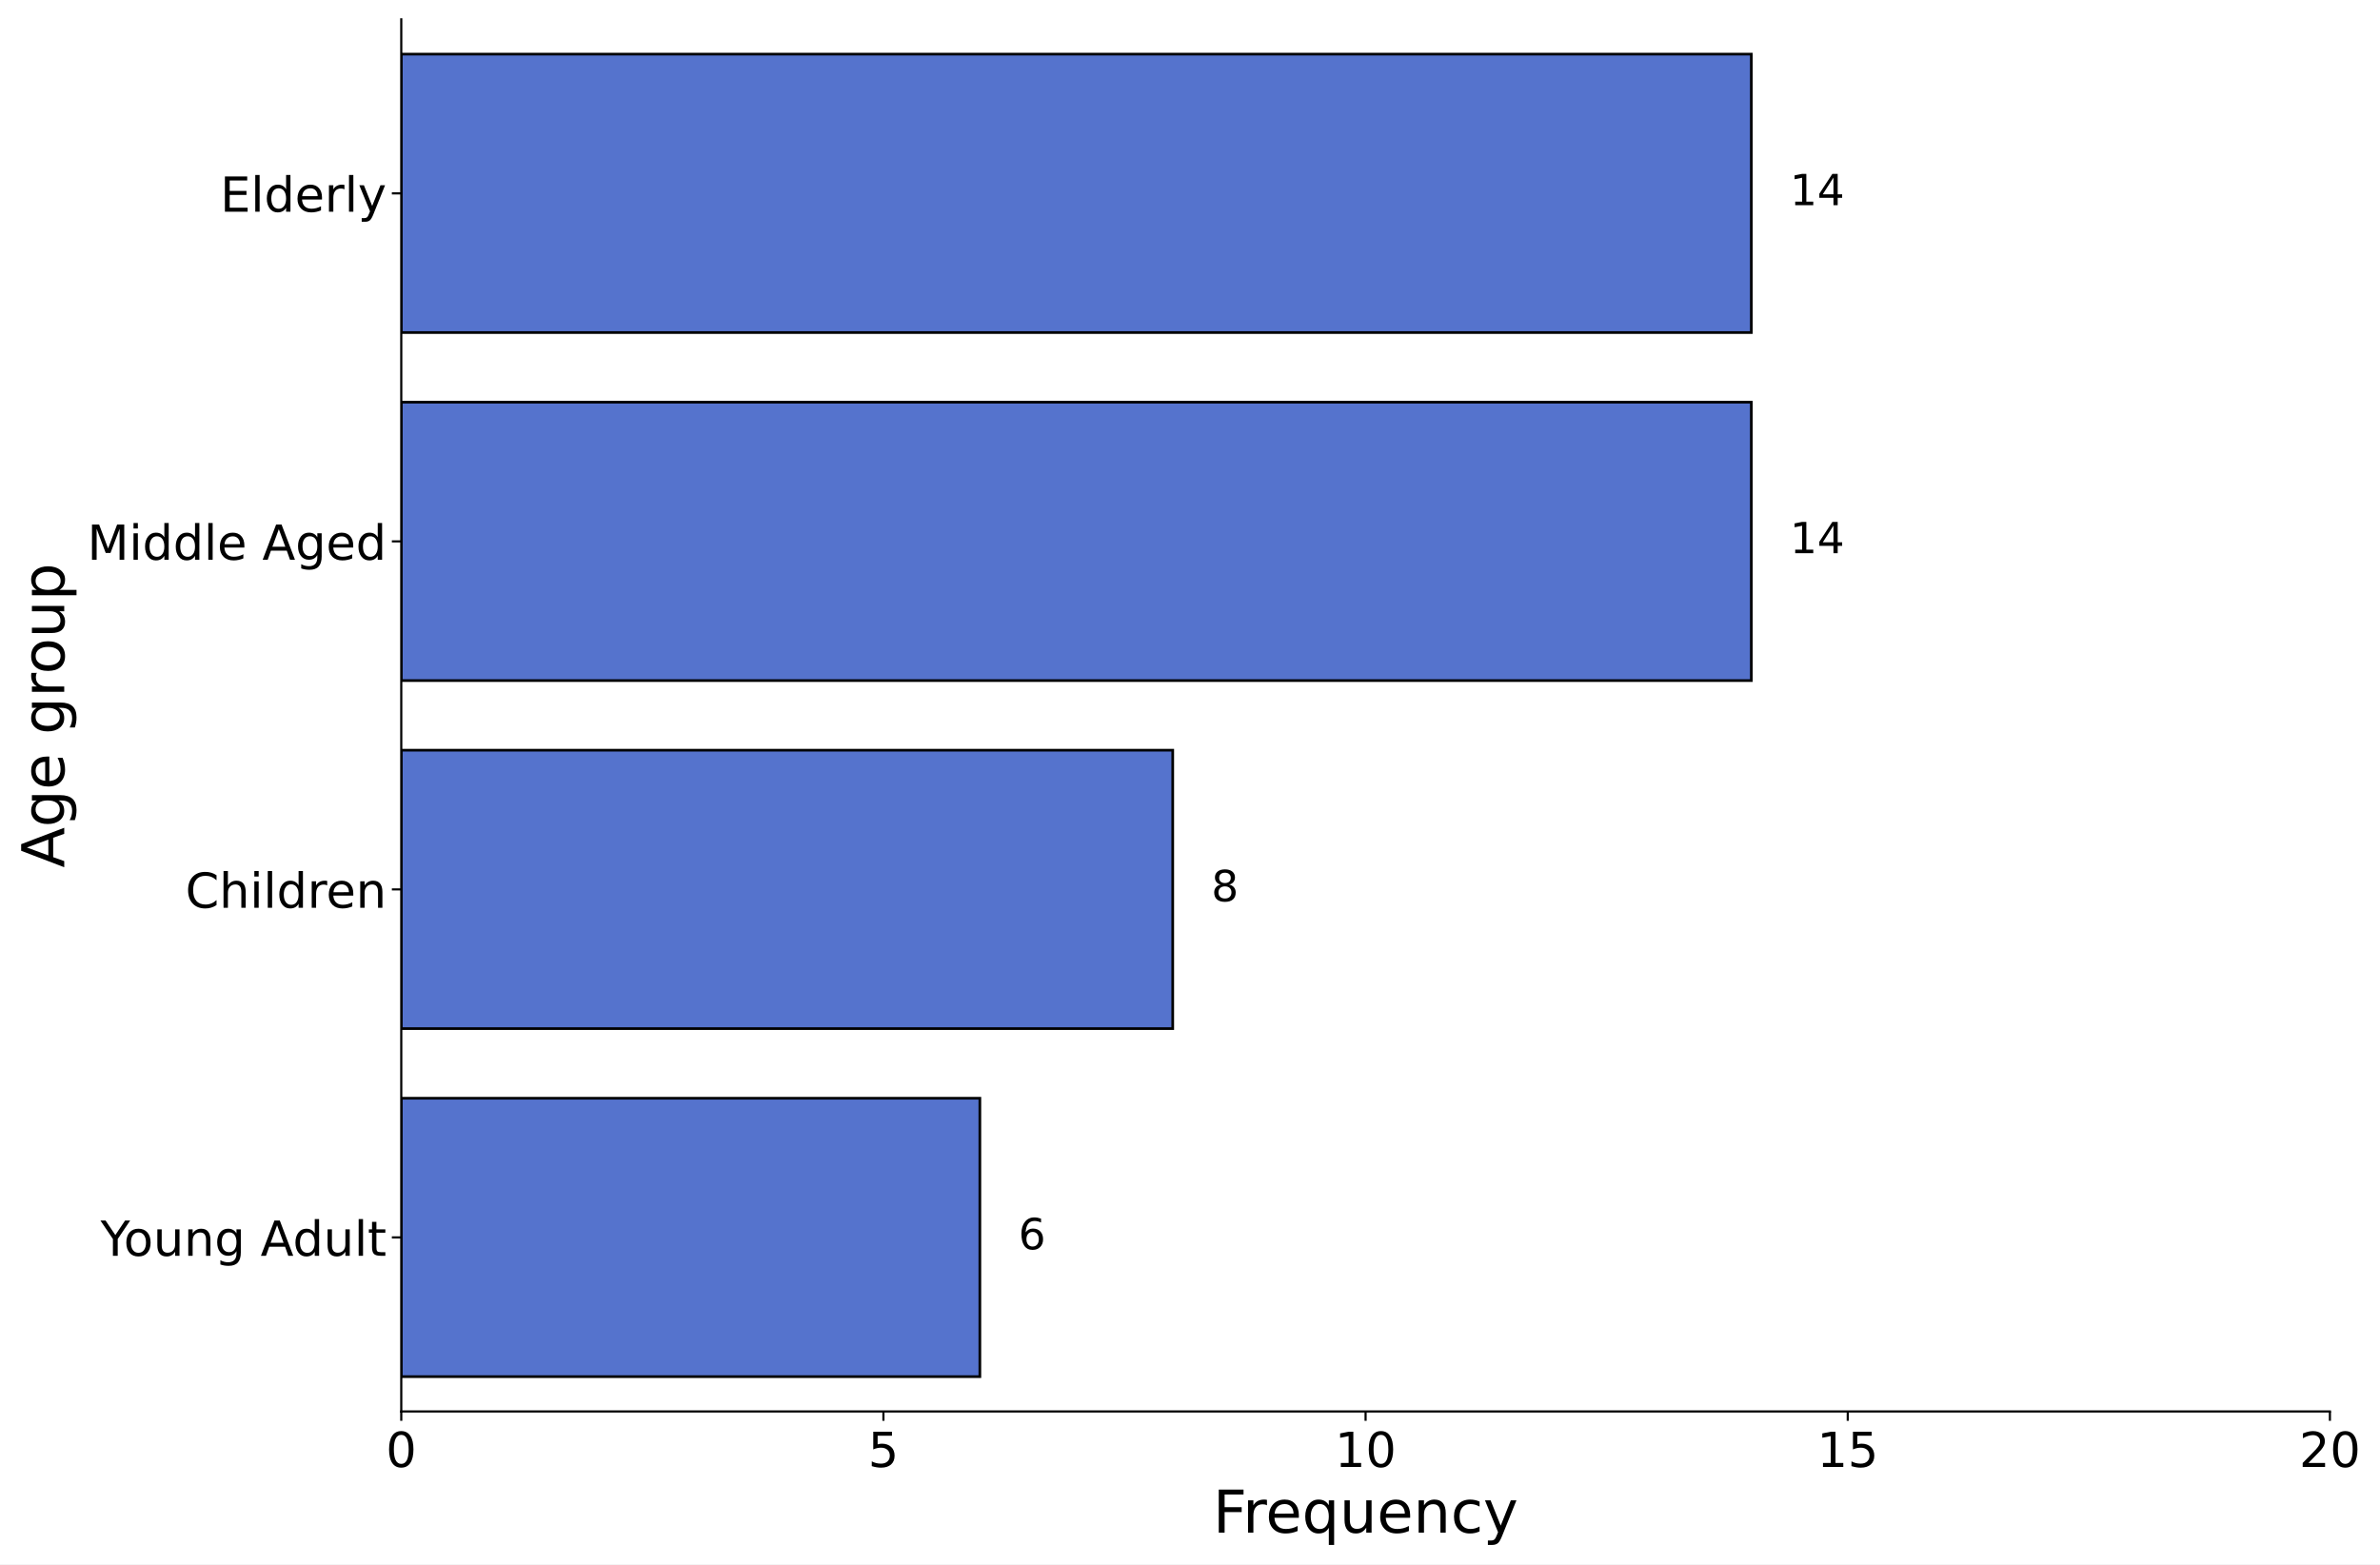
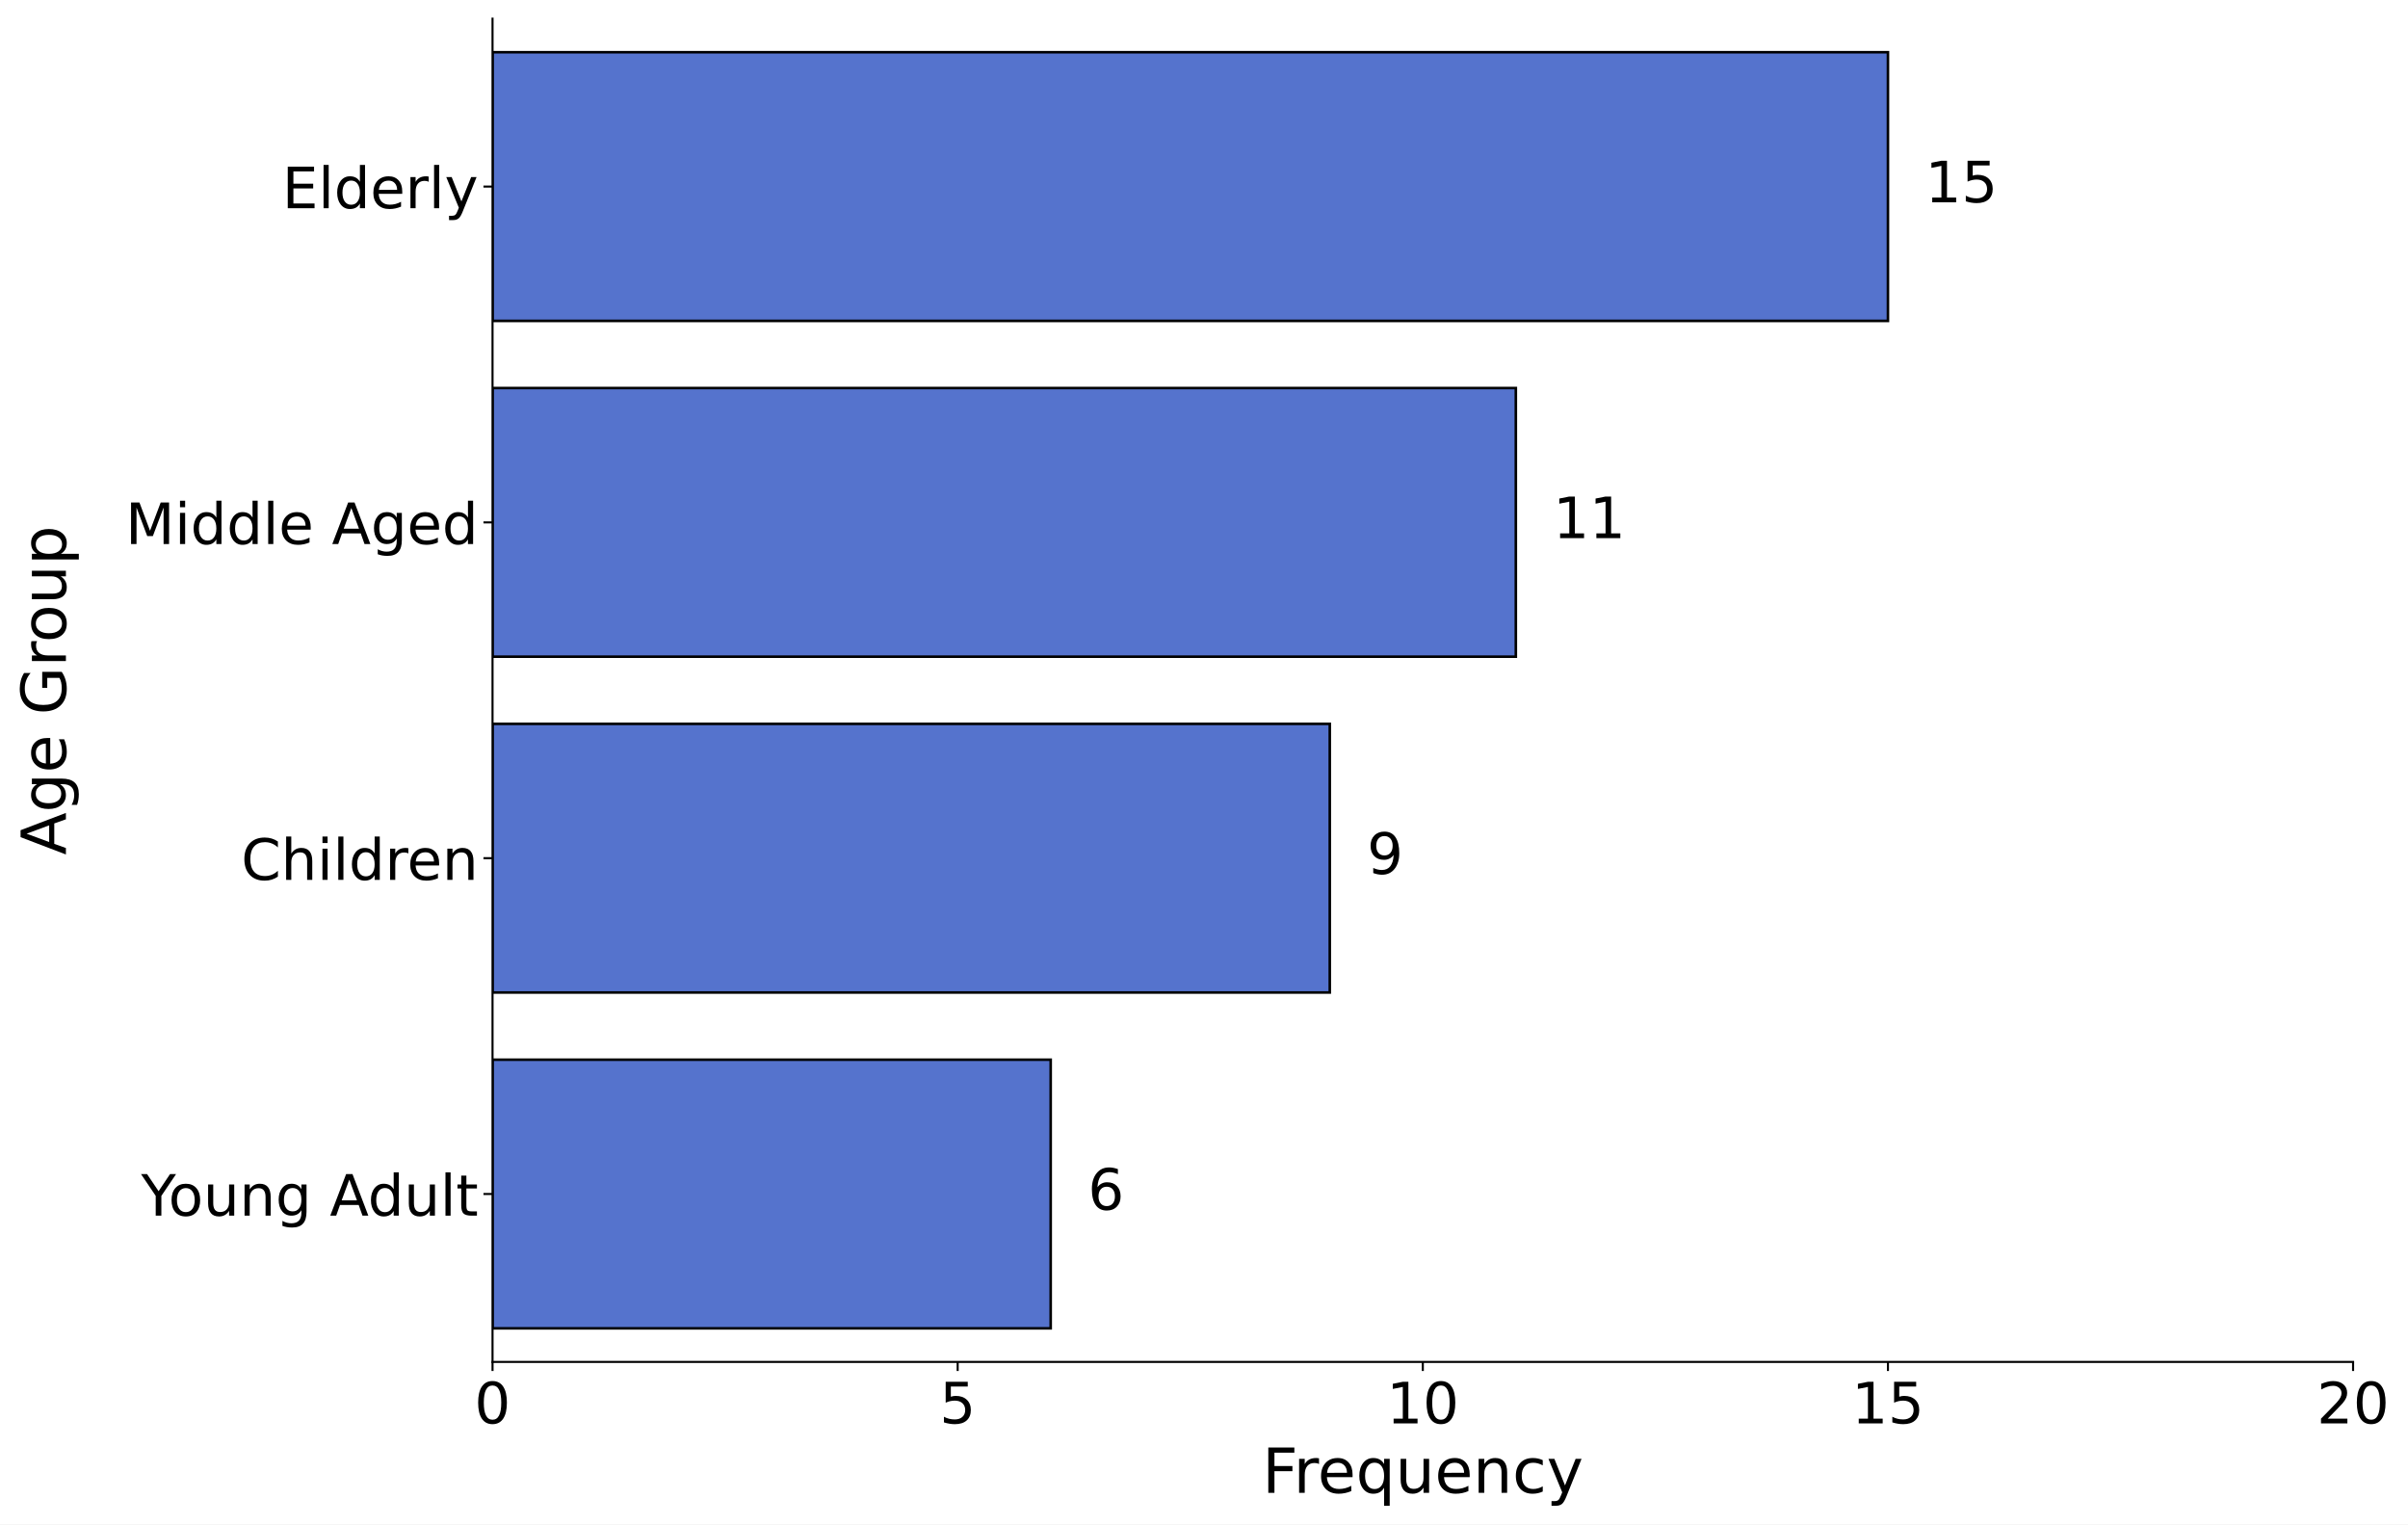
- <svg xmlns="http://www.w3.org/2000/svg" xmlns:xlink="http://www.w3.org/1999/xlink" width="886.227pt" height="582.513pt" viewBox="0 0 886.227 582.513" version="1.1">
+ <svg xmlns="http://www.w3.org/2000/svg" xmlns:xlink="http://www.w3.org/1999/xlink" width="929.469pt" height="588.319pt" viewBox="0 0 929.469 588.319" version="1.1">
  <defs>
    <style type="text/css">*{stroke-linejoin: round; stroke-linecap: butt}</style>
  </defs>
  <g id="figure_1">
    <g id="patch_1">
-       <path d="M 0 582.513  L 886.227 582.513  L 886.227 0  L 0 0  z " style="fill: #ffffff" />
+       <path d="M -0 588.319  L 929.469 588.319  L 929.469 0  L -0 0  z " style="fill: #ffffff" />
    </g>
    <g id="axes_1">
      <g id="patch_2">
-         <path d="M 149.417 525.6  L 867.574 525.6  L 867.574 7.2  L 149.417 7.2  z " style="fill: #ffffff" />
+         <path d="M 190.114 525.6  L 908.271 525.6  L 908.271 7.2  L 190.114 7.2  z " style="fill: #ffffff" />
      </g>
      <g id="patch_3">
-         <path d="M 149.417 20.16  L 652.127 20.16  L 652.127 123.84  L 149.417 123.84  z " clip-path="url(#p8d2d52e46f)" style="fill: #5573cd; stroke: #000000; stroke-linejoin: miter" />
+         <path d="M 190.114 20.16  L 728.732 20.16  L 728.732 123.84  L 190.114 123.84  z " clip-path="url(#pb6454a11aa)" style="fill: #5573cd; stroke: #000000; stroke-linejoin: miter" />
      </g>
      <g id="patch_4">
-         <path d="M 149.417 149.76  L 652.127 149.76  L 652.127 253.44  L 149.417 253.44  z " clip-path="url(#p8d2d52e46f)" style="fill: #5573cd; stroke: #000000; stroke-linejoin: miter" />
+         <path d="M 190.114 149.76  L 585.101 149.76  L 585.101 253.44  L 190.114 253.44  z " clip-path="url(#pb6454a11aa)" style="fill: #5573cd; stroke: #000000; stroke-linejoin: miter" />
      </g>
      <g id="patch_5">
-         <path d="M 149.417 279.36  L 436.68 279.36  L 436.68 383.04  L 149.417 383.04  z " clip-path="url(#p8d2d52e46f)" style="fill: #5573cd; stroke: #000000; stroke-linejoin: miter" />
+         <path d="M 190.114 279.36  L 513.285 279.36  L 513.285 383.04  L 190.114 383.04  z " clip-path="url(#pb6454a11aa)" style="fill: #5573cd; stroke: #000000; stroke-linejoin: miter" />
      </g>
      <g id="patch_6">
-         <path d="M 149.417 408.96  L 364.865 408.96  L 364.865 512.64  L 149.417 512.64  z " clip-path="url(#p8d2d52e46f)" style="fill: #5573cd; stroke: #000000; stroke-linejoin: miter" />
+         <path d="M 190.114 408.96  L 405.561 408.96  L 405.561 512.64  L 190.114 512.64  z " clip-path="url(#pb6454a11aa)" style="fill: #5573cd; stroke: #000000; stroke-linejoin: miter" />
      </g>
      <g id="matplotlib.axis_1">
        <g id="xtick_1">
          <g id="line2d_1">
            <defs>
-               <path id="m4bb1ab3bf9" d="M 0 0  L 0 3.5  " style="stroke: #000000; stroke-width: 0.8" />
+               <path id="m45027dbd28" d="M 0 0  L 0 3.5  " style="stroke: #000000; stroke-width: 0.8" />
            </defs>
            <g>
-               <use xlink:href="#m4bb1ab3bf9" x="149.417" y="525.6" style="stroke: #000000; stroke-width: 0.8" />
+               <use xlink:href="#m45027dbd28" x="190.114" y="525.6" style="stroke: #000000; stroke-width: 0.8" />
            </g>
          </g>
          <g id="text_1">
-             <g transform="translate(143.6912 546.2772) scale(0.18 -0.18)">
+             <g transform="translate(183.1156 549.3166) scale(0.22 -0.22)">
              <defs>
                <path id="DejaVuSans-30" d="M 2034 4250  Q 1547 4250 1301 3770  Q 1056 3291 1056 2328  Q 1056 1369 1301 889  Q 1547 409 2034 409  Q 2525 409 2770 889  Q 3016 1369 3016 2328  Q 3016 3291 2770 3770  Q 2525 4250 2034 4250  z M 2034 4750  Q 2819 4750 3233 4129  Q 3647 3509 3647 2328  Q 3647 1150 3233 529  Q 2819 -91 2034 -91  Q 1250 -91 836 529  Q 422 1150 422 2328  Q 422 3509 836 4129  Q 1250 4750 2034 4750  z " transform="scale(0.015625)" />
              </defs>
              <use xlink:href="#DejaVuSans-30" />
            </g>
          </g>
        </g>
        <g id="xtick_2">
          <g id="line2d_2">
            <g>
-               <use xlink:href="#m4bb1ab3bf9" x="328.957" y="525.6" style="stroke: #000000; stroke-width: 0.8" />
+               <use xlink:href="#m45027dbd28" x="369.654" y="525.6" style="stroke: #000000; stroke-width: 0.8" />
            </g>
          </g>
          <g id="text_2">
-             <g transform="translate(323.2305 546.2772) scale(0.18 -0.18)">
+             <g transform="translate(362.6548 549.3166) scale(0.22 -0.22)">
              <defs>
                <path id="DejaVuSans-35" d="M 691 4666  L 3169 4666  L 3169 4134  L 1269 4134  L 1269 2991  Q 1406 3038 1543 3061  Q 1681 3084 1819 3084  Q 2600 3084 3056 2656  Q 3513 2228 3513 1497  Q 3513 744 3044 326  Q 2575 -91 1722 -91  Q 1428 -91 1123 -41  Q 819 9 494 109  L 494 744  Q 775 591 1075 516  Q 1375 441 1709 441  Q 2250 441 2565 725  Q 2881 1009 2881 1497  Q 2881 1984 2565 2268  Q 2250 2553 1709 2553  Q 1456 2553 1204 2497  Q 953 2441 691 2322  L 691 4666  z " transform="scale(0.015625)" />
              </defs>
              <use xlink:href="#DejaVuSans-35" />
            </g>
          </g>
        </g>
        <g id="xtick_3">
          <g id="line2d_3">
            <g>
-               <use xlink:href="#m4bb1ab3bf9" x="508.496" y="525.6" style="stroke: #000000; stroke-width: 0.8" />
+               <use xlink:href="#m45027dbd28" x="549.193" y="525.6" style="stroke: #000000; stroke-width: 0.8" />
            </g>
          </g>
          <g id="text_3">
-             <g transform="translate(497.0434 546.2772) scale(0.18 -0.18)">
+             <g transform="translate(535.1953 549.3166) scale(0.22 -0.22)">
              <defs>
                <path id="DejaVuSans-31" d="M 794 531  L 1825 531  L 1825 4091  L 703 3866  L 703 4441  L 1819 4666  L 2450 4666  L 2450 531  L 3481 531  L 3481 0  L 794 0  L 794 531  z " transform="scale(0.015625)" />
              </defs>
              <use xlink:href="#DejaVuSans-31" />
              <use xlink:href="#DejaVuSans-30" transform="translate(63.62305 0)" />
            </g>
          </g>
        </g>
        <g id="xtick_4">
          <g id="line2d_4">
            <g>
-               <use xlink:href="#m4bb1ab3bf9" x="688.035" y="525.6" style="stroke: #000000; stroke-width: 0.8" />
+               <use xlink:href="#m45027dbd28" x="728.732" y="525.6" style="stroke: #000000; stroke-width: 0.8" />
            </g>
          </g>
          <g id="text_4">
-             <g transform="translate(676.5826 546.2772) scale(0.18 -0.18)">
+             <g transform="translate(714.7345 549.3166) scale(0.22 -0.22)">
              <use xlink:href="#DejaVuSans-31" />
              <use xlink:href="#DejaVuSans-35" transform="translate(63.62305 0)" />
            </g>
          </g>
        </g>
        <g id="xtick_5">
          <g id="line2d_5">
            <g>
-               <use xlink:href="#m4bb1ab3bf9" x="867.574" y="525.6" style="stroke: #000000; stroke-width: 0.8" />
+               <use xlink:href="#m45027dbd28" x="908.271" y="525.6" style="stroke: #000000; stroke-width: 0.8" />
            </g>
          </g>
          <g id="text_5">
-             <g transform="translate(856.1218 546.2772) scale(0.18 -0.18)">
+             <g transform="translate(894.2737 549.3166) scale(0.22 -0.22)">
              <defs>
                <path id="DejaVuSans-32" d="M 1228 531  L 3431 531  L 3431 0  L 469 0  L 469 531  Q 828 903 1448 1529  Q 2069 2156 2228 2338  Q 2531 2678 2651 2914  Q 2772 3150 2772 3378  Q 2772 3750 2511 3984  Q 2250 4219 1831 4219  Q 1534 4219 1204 4116  Q 875 4013 500 3803  L 500 4441  Q 881 4594 1212 4672  Q 1544 4750 1819 4750  Q 2544 4750 2975 4387  Q 3406 4025 3406 3419  Q 3406 3131 3298 2873  Q 3191 2616 2906 2266  Q 2828 2175 2409 1742  Q 1991 1309 1228 531  z " transform="scale(0.015625)" />
              </defs>
              <use xlink:href="#DejaVuSans-32" />
              <use xlink:href="#DejaVuSans-30" transform="translate(63.62305 0)" />
            </g>
          </g>
        </g>
        <g id="text_6">
-           <g transform="translate(451.6706 570.7372) scale(0.22 -0.22)">
+           <g transform="translate(487.2015 576.1281) scale(0.24 -0.24)">
            <defs>
              <path id="DejaVuSans-46" d="M 628 4666  L 3309 4666  L 3309 4134  L 1259 4134  L 1259 2759  L 3109 2759  L 3109 2228  L 1259 2228  L 1259 0  L 628 0  L 628 4666  z " transform="scale(0.015625)" />
              <path id="DejaVuSans-72" d="M 2631 2963  Q 2534 3019 2420 3045  Q 2306 3072 2169 3072  Q 1681 3072 1420 2755  Q 1159 2438 1159 1844  L 1159 0  L 581 0  L 581 3500  L 1159 3500  L 1159 2956  Q 1341 3275 1631 3429  Q 1922 3584 2338 3584  Q 2397 3584 2469 3576  Q 2541 3569 2628 3553  L 2631 2963  z " transform="scale(0.015625)" />
              <path id="DejaVuSans-65" d="M 3597 1894  L 3597 1613  L 953 1613  Q 991 1019 1311 708  Q 1631 397 2203 397  Q 2534 397 2845 478  Q 3156 559 3463 722  L 3463 178  Q 3153 47 2828 -22  Q 2503 -91 2169 -91  Q 1331 -91 842 396  Q 353 884 353 1716  Q 353 2575 817 3079  Q 1281 3584 2069 3584  Q 2775 3584 3186 3129  Q 3597 2675 3597 1894  z M 3022 2063  Q 3016 2534 2758 2815  Q 2500 3097 2075 3097  Q 1594 3097 1305 2825  Q 1016 2553 972 2059  L 3022 2063  z " transform="scale(0.015625)" />
              <path id="DejaVuSans-71" d="M 947 1747  Q 947 1113 1208 752  Q 1469 391 1925 391  Q 2381 391 2643 752  Q 2906 1113 2906 1747  Q 2906 2381 2643 2742  Q 2381 3103 1925 3103  Q 1469 3103 1208 2742  Q 947 2381 947 1747  z M 2906 525  Q 2725 213 2448 61  Q 2172 -91 1784 -91  Q 1150 -91 751 415  Q 353 922 353 1747  Q 353 2572 751 3078  Q 1150 3584 1784 3584  Q 2172 3584 2448 3432  Q 2725 3281 2906 2969  L 2906 3500  L 3481 3500  L 3481 -1331  L 2906 -1331  L 2906 525  z " transform="scale(0.015625)" />
              <path id="DejaVuSans-75" d="M 544 1381  L 544 3500  L 1119 3500  L 1119 1403  Q 1119 906 1312 657  Q 1506 409 1894 409  Q 2359 409 2629 706  Q 2900 1003 2900 1516  L 2900 3500  L 3475 3500  L 3475 0  L 2900 0  L 2900 538  Q 2691 219 2414 64  Q 2138 -91 1772 -91  Q 1169 -91 856 284  Q 544 659 544 1381  z M 1991 3584  L 1991 3584  z " transform="scale(0.015625)" />
              <path id="DejaVuSans-6e" d="M 3513 2113  L 3513 0  L 2938 0  L 2938 2094  Q 2938 2591 2744 2837  Q 2550 3084 2163 3084  Q 1697 3084 1428 2787  Q 1159 2491 1159 1978  L 1159 0  L 581 0  L 581 3500  L 1159 3500  L 1159 2956  Q 1366 3272 1645 3428  Q 1925 3584 2291 3584  Q 2894 3584 3203 3211  Q 3513 2838 3513 2113  z " transform="scale(0.015625)" />
              <path id="DejaVuSans-63" d="M 3122 3366  L 3122 2828  Q 2878 2963 2633 3030  Q 2388 3097 2138 3097  Q 1578 3097 1268 2742  Q 959 2388 959 1747  Q 959 1106 1268 751  Q 1578 397 2138 397  Q 2388 397 2633 464  Q 2878 531 3122 666  L 3122 134  Q 2881 22 2623 -34  Q 2366 -91 2075 -91  Q 1284 -91 818 406  Q 353 903 353 1747  Q 353 2603 823 3093  Q 1294 3584 2113 3584  Q 2378 3584 2631 3529  Q 2884 3475 3122 3366  z " transform="scale(0.015625)" />
              <path id="DejaVuSans-79" d="M 2059 -325  Q 1816 -950 1584 -1140  Q 1353 -1331 966 -1331  L 506 -1331  L 506 -850  L 844 -850  Q 1081 -850 1212 -737  Q 1344 -625 1503 -206  L 1606 56  L 191 3500  L 800 3500  L 1894 763  L 2988 3500  L 3597 3500  L 2059 -325  z " transform="scale(0.015625)" />
            </defs>
            <use xlink:href="#DejaVuSans-46" />
            <use xlink:href="#DejaVuSans-72" transform="translate(50.26953 0)" />
            <use xlink:href="#DejaVuSans-65" transform="translate(89.13281 0)" />
            <use xlink:href="#DejaVuSans-71" transform="translate(150.6562 0)" />
            <use xlink:href="#DejaVuSans-75" transform="translate(214.1328 0)" />
            <use xlink:href="#DejaVuSans-65" transform="translate(277.5117 0)" />
            <use xlink:href="#DejaVuSans-6e" transform="translate(339.0352 0)" />
            <use xlink:href="#DejaVuSans-63" transform="translate(402.4141 0)" />
            <use xlink:href="#DejaVuSans-79" transform="translate(457.3945 0)" />
          </g>
        </g>
      </g>
      <g id="matplotlib.axis_2">
        <g id="ytick_1">
          <g id="line2d_6">
            <defs>
-               <path id="mf66864231e" d="M 0 0  L -3.5 0  " style="stroke: #000000; stroke-width: 0.8" />
+               <path id="mfb12215bcd" d="M 0 0  L -3.5 0  " style="stroke: #000000; stroke-width: 0.8" />
            </defs>
            <g>
-               <use xlink:href="#mf66864231e" x="149.417" y="72" style="stroke: #000000; stroke-width: 0.8" />
+               <use xlink:href="#mfb12215bcd" x="190.114" y="72" style="stroke: #000000; stroke-width: 0.8" />
            </g>
          </g>
          <g id="text_7">
-             <g transform="translate(81.98625 78.83859) scale(0.18 -0.18)">
+             <g transform="translate(108.9206 80.35828) scale(0.22 -0.22)">
              <defs>
                <path id="DejaVuSans-45" d="M 628 4666  L 3578 4666  L 3578 4134  L 1259 4134  L 1259 2753  L 3481 2753  L 3481 2222  L 1259 2222  L 1259 531  L 3634 531  L 3634 0  L 628 0  L 628 4666  z " transform="scale(0.015625)" />
                <path id="DejaVuSans-6c" d="M 603 4863  L 1178 4863  L 1178 0  L 603 0  L 603 4863  z " transform="scale(0.015625)" />
                <path id="DejaVuSans-64" d="M 2906 2969  L 2906 4863  L 3481 4863  L 3481 0  L 2906 0  L 2906 525  Q 2725 213 2448 61  Q 2172 -91 1784 -91  Q 1150 -91 751 415  Q 353 922 353 1747  Q 353 2572 751 3078  Q 1150 3584 1784 3584  Q 2172 3584 2448 3432  Q 2725 3281 2906 2969  z M 947 1747  Q 947 1113 1208 752  Q 1469 391 1925 391  Q 2381 391 2643 752  Q 2906 1113 2906 1747  Q 2906 2381 2643 2742  Q 2381 3103 1925 3103  Q 1469 3103 1208 2742  Q 947 2381 947 1747  z " transform="scale(0.015625)" />
              </defs>
              <use xlink:href="#DejaVuSans-45" />
              <use xlink:href="#DejaVuSans-6c" transform="translate(63.18359 0)" />
              <use xlink:href="#DejaVuSans-64" transform="translate(90.9668 0)" />
              <use xlink:href="#DejaVuSans-65" transform="translate(154.4434 0)" />
              <use xlink:href="#DejaVuSans-72" transform="translate(215.9668 0)" />
              <use xlink:href="#DejaVuSans-6c" transform="translate(257.0801 0)" />
              <use xlink:href="#DejaVuSans-79" transform="translate(284.8633 0)" />
            </g>
          </g>
        </g>
        <g id="ytick_2">
          <g id="line2d_7">
            <g>
-               <use xlink:href="#mf66864231e" x="149.417" y="201.6" style="stroke: #000000; stroke-width: 0.8" />
+               <use xlink:href="#mfb12215bcd" x="190.114" y="201.6" style="stroke: #000000; stroke-width: 0.8" />
            </g>
          </g>
          <g id="text_8">
-             <g transform="translate(32.49188 208.4386) scale(0.18 -0.18)">
+             <g transform="translate(48.4275 209.9583) scale(0.22 -0.22)">
              <defs>
                <path id="DejaVuSans-4d" d="M 628 4666  L 1569 4666  L 2759 1491  L 3956 4666  L 4897 4666  L 4897 0  L 4281 0  L 4281 4097  L 3078 897  L 2444 897  L 1241 4097  L 1241 0  L 628 0  L 628 4666  z " transform="scale(0.015625)" />
                <path id="DejaVuSans-69" d="M 603 3500  L 1178 3500  L 1178 0  L 603 0  L 603 3500  z M 603 4863  L 1178 4863  L 1178 4134  L 603 4134  L 603 4863  z " transform="scale(0.015625)" />
                <path id="DejaVuSans-20" transform="scale(0.015625)" />
                <path id="DejaVuSans-41" d="M 2188 4044  L 1331 1722  L 3047 1722  L 2188 4044  z M 1831 4666  L 2547 4666  L 4325 0  L 3669 0  L 3244 1197  L 1141 1197  L 716 0  L 50 0  L 1831 4666  z " transform="scale(0.015625)" />
                <path id="DejaVuSans-67" d="M 2906 1791  Q 2906 2416 2648 2759  Q 2391 3103 1925 3103  Q 1463 3103 1205 2759  Q 947 2416 947 1791  Q 947 1169 1205 825  Q 1463 481 1925 481  Q 2391 481 2648 825  Q 2906 1169 2906 1791  z M 3481 434  Q 3481 -459 3084 -895  Q 2688 -1331 1869 -1331  Q 1566 -1331 1297 -1286  Q 1028 -1241 775 -1147  L 775 -588  Q 1028 -725 1275 -790  Q 1522 -856 1778 -856  Q 2344 -856 2625 -561  Q 2906 -266 2906 331  L 2906 616  Q 2728 306 2450 153  Q 2172 0 1784 0  Q 1141 0 747 490  Q 353 981 353 1791  Q 353 2603 747 3093  Q 1141 3584 1784 3584  Q 2172 3584 2450 3431  Q 2728 3278 2906 2969  L 2906 3500  L 3481 3500  L 3481 434  z " transform="scale(0.015625)" />
              </defs>
              <use xlink:href="#DejaVuSans-4d" />
              <use xlink:href="#DejaVuSans-69" transform="translate(86.2793 0)" />
              <use xlink:href="#DejaVuSans-64" transform="translate(114.0625 0)" />
              <use xlink:href="#DejaVuSans-64" transform="translate(177.5391 0)" />
              <use xlink:href="#DejaVuSans-6c" transform="translate(241.0156 0)" />
              <use xlink:href="#DejaVuSans-65" transform="translate(268.7988 0)" />
              <use xlink:href="#DejaVuSans-20" transform="translate(330.3223 0)" />
              <use xlink:href="#DejaVuSans-41" transform="translate(362.1094 0)" />
              <use xlink:href="#DejaVuSans-67" transform="translate(430.5176 0)" />
              <use xlink:href="#DejaVuSans-65" transform="translate(493.9941 0)" />
              <use xlink:href="#DejaVuSans-64" transform="translate(555.5176 0)" />
            </g>
          </g>
        </g>
        <g id="ytick_3">
          <g id="line2d_8">
            <g>
-               <use xlink:href="#mf66864231e" x="149.417" y="331.2" style="stroke: #000000; stroke-width: 0.8" />
+               <use xlink:href="#mfb12215bcd" x="190.114" y="331.2" style="stroke: #000000; stroke-width: 0.8" />
            </g>
          </g>
          <g id="text_9">
-             <g transform="translate(69.03469 338.0386) scale(0.18 -0.18)">
+             <g transform="translate(93.09094 339.5583) scale(0.22 -0.22)">
              <defs>
                <path id="DejaVuSans-43" d="M 4122 4306  L 4122 3641  Q 3803 3938 3442 4084  Q 3081 4231 2675 4231  Q 1875 4231 1450 3742  Q 1025 3253 1025 2328  Q 1025 1406 1450 917  Q 1875 428 2675 428  Q 3081 428 3442 575  Q 3803 722 4122 1019  L 4122 359  Q 3791 134 3420 21  Q 3050 -91 2638 -91  Q 1578 -91 968 557  Q 359 1206 359 2328  Q 359 3453 968 4101  Q 1578 4750 2638 4750  Q 3056 4750 3426 4639  Q 3797 4528 4122 4306  z " transform="scale(0.015625)" />
                <path id="DejaVuSans-68" d="M 3513 2113  L 3513 0  L 2938 0  L 2938 2094  Q 2938 2591 2744 2837  Q 2550 3084 2163 3084  Q 1697 3084 1428 2787  Q 1159 2491 1159 1978  L 1159 0  L 581 0  L 581 4863  L 1159 4863  L 1159 2956  Q 1366 3272 1645 3428  Q 1925 3584 2291 3584  Q 2894 3584 3203 3211  Q 3513 2838 3513 2113  z " transform="scale(0.015625)" />
              </defs>
              <use xlink:href="#DejaVuSans-43" />
              <use xlink:href="#DejaVuSans-68" transform="translate(69.82422 0)" />
              <use xlink:href="#DejaVuSans-69" transform="translate(133.2031 0)" />
              <use xlink:href="#DejaVuSans-6c" transform="translate(160.9863 0)" />
              <use xlink:href="#DejaVuSans-64" transform="translate(188.7695 0)" />
              <use xlink:href="#DejaVuSans-72" transform="translate(252.2461 0)" />
              <use xlink:href="#DejaVuSans-65" transform="translate(291.1094 0)" />
              <use xlink:href="#DejaVuSans-6e" transform="translate(352.6328 0)" />
            </g>
          </g>
        </g>
        <g id="ytick_4">
          <g id="line2d_9">
            <g>
-               <use xlink:href="#mf66864231e" x="149.417" y="460.8" style="stroke: #000000; stroke-width: 0.8" />
+               <use xlink:href="#mfb12215bcd" x="190.114" y="460.8" style="stroke: #000000; stroke-width: 0.8" />
            </g>
          </g>
          <g id="text_10">
-             <g transform="translate(37.44188 467.6386) scale(0.18 -0.18)">
+             <g transform="translate(54.4775 469.1583) scale(0.22 -0.22)">
              <defs>
                <path id="DejaVuSans-59" d="M -13 4666  L 666 4666  L 1959 2747  L 3244 4666  L 3922 4666  L 2272 2222  L 2272 0  L 1638 0  L 1638 2222  L -13 4666  z " transform="scale(0.015625)" />
                <path id="DejaVuSans-6f" d="M 1959 3097  Q 1497 3097 1228 2736  Q 959 2375 959 1747  Q 959 1119 1226 758  Q 1494 397 1959 397  Q 2419 397 2687 759  Q 2956 1122 2956 1747  Q 2956 2369 2687 2733  Q 2419 3097 1959 3097  z M 1959 3584  Q 2709 3584 3137 3096  Q 3566 2609 3566 1747  Q 3566 888 3137 398  Q 2709 -91 1959 -91  Q 1206 -91 779 398  Q 353 888 353 1747  Q 353 2609 779 3096  Q 1206 3584 1959 3584  z " transform="scale(0.015625)" />
                <path id="DejaVuSans-74" d="M 1172 4494  L 1172 3500  L 2356 3500  L 2356 3053  L 1172 3053  L 1172 1153  Q 1172 725 1289 603  Q 1406 481 1766 481  L 2356 481  L 2356 0  L 1766 0  Q 1100 0 847 248  Q 594 497 594 1153  L 594 3053  L 172 3053  L 172 3500  L 594 3500  L 594 4494  L 1172 4494  z " transform="scale(0.015625)" />
              </defs>
              <use xlink:href="#DejaVuSans-59" />
              <use xlink:href="#DejaVuSans-6f" transform="translate(47.83398 0)" />
              <use xlink:href="#DejaVuSans-75" transform="translate(109.0156 0)" />
              <use xlink:href="#DejaVuSans-6e" transform="translate(172.3945 0)" />
              <use xlink:href="#DejaVuSans-67" transform="translate(235.7734 0)" />
              <use xlink:href="#DejaVuSans-20" transform="translate(299.25 0)" />
              <use xlink:href="#DejaVuSans-41" transform="translate(331.0371 0)" />
              <use xlink:href="#DejaVuSans-64" transform="translate(397.6953 0)" />
              <use xlink:href="#DejaVuSans-75" transform="translate(461.1719 0)" />
              <use xlink:href="#DejaVuSans-6c" transform="translate(524.5508 0)" />
              <use xlink:href="#DejaVuSans-74" transform="translate(552.334 0)" />
            </g>
          </g>
        </g>
        <g id="text_11">
-           <g transform="translate(23.91656 323.1153) rotate(-90) scale(0.22 -0.22)">
+           <g transform="translate(25.43625 329.9513) rotate(-90) scale(0.24 -0.24)">
            <defs>
+               <path id="DejaVuSans-47" d="M 3809 666  L 3809 1919  L 2778 1919  L 2778 2438  L 4434 2438  L 4434 434  Q 4069 175 3628 42  Q 3188 -91 2688 -91  Q 1594 -91 976 548  Q 359 1188 359 2328  Q 359 3472 976 4111  Q 1594 4750 2688 4750  Q 3144 4750 3555 4637  Q 3966 4525 4313 4306  L 4313 3634  Q 3963 3931 3569 4081  Q 3175 4231 2741 4231  Q 1884 4231 1454 3753  Q 1025 3275 1025 2328  Q 1025 1384 1454 906  Q 1884 428 2741 428  Q 3075 428 3337 486  Q 3600 544 3809 666  z " transform="scale(0.015625)" />
              <path id="DejaVuSans-70" d="M 1159 525  L 1159 -1331  L 581 -1331  L 581 3500  L 1159 3500  L 1159 2969  Q 1341 3281 1617 3432  Q 1894 3584 2278 3584  Q 2916 3584 3314 3078  Q 3713 2572 3713 1747  Q 3713 922 3314 415  Q 2916 -91 2278 -91  Q 1894 -91 1617 61  Q 1341 213 1159 525  z M 3116 1747  Q 3116 2381 2855 2742  Q 2594 3103 2138 3103  Q 1681 3103 1420 2742  Q 1159 2381 1159 1747  Q 1159 1113 1420 752  Q 1681 391 2138 391  Q 2594 391 2855 752  Q 3116 1113 3116 1747  z " transform="scale(0.015625)" />
            </defs>
            <use xlink:href="#DejaVuSans-41" />
            <use xlink:href="#DejaVuSans-67" transform="translate(68.4082 0)" />
            <use xlink:href="#DejaVuSans-65" transform="translate(131.8848 0)" />
            <use xlink:href="#DejaVuSans-20" transform="translate(193.4082 0)" />
-             <use xlink:href="#DejaVuSans-67" transform="translate(225.1953 0)" />
-             <use xlink:href="#DejaVuSans-72" transform="translate(288.6719 0)" />
-             <use xlink:href="#DejaVuSans-6f" transform="translate(327.5352 0)" />
-             <use xlink:href="#DejaVuSans-75" transform="translate(388.7168 0)" />
-             <use xlink:href="#DejaVuSans-70" transform="translate(452.0957 0)" />
+             <use xlink:href="#DejaVuSans-47" transform="translate(225.1953 0)" />
+             <use xlink:href="#DejaVuSans-72" transform="translate(302.6855 0)" />
+             <use xlink:href="#DejaVuSans-6f" transform="translate(341.5488 0)" />
+             <use xlink:href="#DejaVuSans-75" transform="translate(402.7305 0)" />
+             <use xlink:href="#DejaVuSans-70" transform="translate(466.1094 0)" />
          </g>
        </g>
      </g>
      <g id="line2d_10">
-         <path clip-path="url(#p8d2d52e46f)" style="fill: none; stroke: #424242; stroke-width: 2.25; stroke-linecap: square" />
+         <path clip-path="url(#pb6454a11aa)" style="fill: none; stroke: #424242; stroke-width: 2.25; stroke-linecap: square" />
      </g>
      <g id="line2d_11">
-         <path clip-path="url(#p8d2d52e46f)" style="fill: none; stroke: #424242; stroke-width: 2.25; stroke-linecap: square" />
+         <path clip-path="url(#pb6454a11aa)" style="fill: none; stroke: #424242; stroke-width: 2.25; stroke-linecap: square" />
      </g>
      <g id="line2d_12">
-         <path clip-path="url(#p8d2d52e46f)" style="fill: none; stroke: #424242; stroke-width: 2.25; stroke-linecap: square" />
+         <path clip-path="url(#pb6454a11aa)" style="fill: none; stroke: #424242; stroke-width: 2.25; stroke-linecap: square" />
      </g>
      <g id="line2d_13">
-         <path clip-path="url(#p8d2d52e46f)" style="fill: none; stroke: #424242; stroke-width: 2.25; stroke-linecap: square" />
+         <path clip-path="url(#pb6454a11aa)" style="fill: none; stroke: #424242; stroke-width: 2.25; stroke-linecap: square" />
      </g>
      <g id="patch_7">
-         <path d="M 149.417 525.6  L 149.417 7.2  " style="fill: none; stroke: #000000; stroke-width: 0.8; stroke-linejoin: miter; stroke-linecap: square" />
+         <path d="M 190.114 525.6  L 190.114 7.2  " style="fill: none; stroke: #000000; stroke-width: 0.8; stroke-linejoin: miter; stroke-linecap: square" />
      </g>
      <g id="patch_8">
-         <path d="M 149.417 525.6  L 867.574 525.6  " style="fill: none; stroke: #000000; stroke-width: 0.8; stroke-linejoin: miter; stroke-linecap: square" />
+         <path d="M 190.114 525.6  L 908.271 525.6  " style="fill: none; stroke: #000000; stroke-width: 0.8; stroke-linejoin: miter; stroke-linecap: square" />
      </g>
      <g id="text_12">
-         <g transform="translate(666.4904 76.415) scale(0.16 -0.16)">
+         <g transform="translate(743.0951 78.07063) scale(0.22 -0.22)">
+           <use xlink:href="#DejaVuSans-31" />
+           <use xlink:href="#DejaVuSans-35" transform="translate(63.62305 0)" />
+         </g>
+       </g>
+       <g id="text_13">
+         <g transform="translate(599.4638 207.6706) scale(0.22 -0.22)">
+           <use xlink:href="#DejaVuSans-31" />
+           <use xlink:href="#DejaVuSans-31" transform="translate(63.62305 0)" />
+         </g>
+       </g>
+       <g id="text_14">
+         <g transform="translate(527.6481 337.2706) scale(0.22 -0.22)">
          <defs>
-             <path id="DejaVuSans-34" d="M 2419 4116  L 825 1625  L 2419 1625  L 2419 4116  z M 2253 4666  L 3047 4666  L 3047 1625  L 3713 1625  L 3713 1100  L 3047 1100  L 3047 0  L 2419 0  L 2419 1100  L 313 1100  L 313 1709  L 2253 4666  z " transform="scale(0.015625)" />
+             <path id="DejaVuSans-39" d="M 703 97  L 703 672  Q 941 559 1184 500  Q 1428 441 1663 441  Q 2288 441 2617 861  Q 2947 1281 2994 2138  Q 2813 1869 2534 1725  Q 2256 1581 1919 1581  Q 1219 1581 811 2004  Q 403 2428 403 3163  Q 403 3881 828 4315  Q 1253 4750 1959 4750  Q 2769 4750 3195 4129  Q 3622 3509 3622 2328  Q 3622 1225 3098 567  Q 2575 -91 1691 -91  Q 1453 -91 1209 -44  Q 966 3 703 97  z M 1959 2075  Q 2384 2075 2632 2365  Q 2881 2656 2881 3163  Q 2881 3666 2632 3958  Q 2384 4250 1959 4250  Q 1534 4250 1286 3958  Q 1038 3666 1038 3163  Q 1038 2656 1286 2365  Q 1534 2075 1959 2075  z " transform="scale(0.015625)" />
          </defs>
-           <use xlink:href="#DejaVuSans-31" />
-           <use xlink:href="#DejaVuSans-34" transform="translate(63.62305 0)" />
-         </g>
-       </g>
-       <g id="text_13">
-         <g transform="translate(666.4904 206.015) scale(0.16 -0.16)">
-           <use xlink:href="#DejaVuSans-31" />
-           <use xlink:href="#DejaVuSans-34" transform="translate(63.62305 0)" />
-         </g>
-       </g>
-       <g id="text_14">
-         <g transform="translate(451.0434 335.615) scale(0.16 -0.16)">
-           <defs>
-             <path id="DejaVuSans-38" d="M 2034 2216  Q 1584 2216 1326 1975  Q 1069 1734 1069 1313  Q 1069 891 1326 650  Q 1584 409 2034 409  Q 2484 409 2743 651  Q 3003 894 3003 1313  Q 3003 1734 2745 1975  Q 2488 2216 2034 2216  z M 1403 2484  Q 997 2584 770 2862  Q 544 3141 544 3541  Q 544 4100 942 4425  Q 1341 4750 2034 4750  Q 2731 4750 3128 4425  Q 3525 4100 3525 3541  Q 3525 3141 3298 2862  Q 3072 2584 2669 2484  Q 3125 2378 3379 2068  Q 3634 1759 3634 1313  Q 3634 634 3220 271  Q 2806 -91 2034 -91  Q 1263 -91 848 271  Q 434 634 434 1313  Q 434 1759 690 2068  Q 947 2378 1403 2484  z M 1172 3481  Q 1172 3119 1398 2916  Q 1625 2713 2034 2713  Q 2441 2713 2670 2916  Q 2900 3119 2900 3481  Q 2900 3844 2670 4047  Q 2441 4250 2034 4250  Q 1625 4250 1398 4047  Q 1172 3844 1172 3481  z " transform="scale(0.015625)" />
-           </defs>
-           <use xlink:href="#DejaVuSans-38" />
+           <use xlink:href="#DejaVuSans-39" />
        </g>
      </g>
      <g id="text_15">
-         <g transform="translate(379.2277 465.215) scale(0.16 -0.16)">
+         <g transform="translate(419.9246 466.8706) scale(0.22 -0.22)">
          <defs>
            <path id="DejaVuSans-36" d="M 2113 2584  Q 1688 2584 1439 2293  Q 1191 2003 1191 1497  Q 1191 994 1439 701  Q 1688 409 2113 409  Q 2538 409 2786 701  Q 3034 994 3034 1497  Q 3034 2003 2786 2293  Q 2538 2584 2113 2584  z M 3366 4563  L 3366 3988  Q 3128 4100 2886 4159  Q 2644 4219 2406 4219  Q 1781 4219 1451 3797  Q 1122 3375 1075 2522  Q 1259 2794 1537 2939  Q 1816 3084 2150 3084  Q 2853 3084 3261 2657  Q 3669 2231 3669 1497  Q 3669 778 3244 343  Q 2819 -91 2113 -91  Q 1303 -91 875 529  Q 447 1150 447 2328  Q 447 3434 972 4092  Q 1497 4750 2381 4750  Q 2619 4750 2861 4703  Q 3103 4656 3366 4563  z " transform="scale(0.015625)" />
          </defs>
          <use xlink:href="#DejaVuSans-36" />
        </g>
      </g>
    </g>
  </g>
  <defs>
-     <clipPath id="p8d2d52e46f">
-       <rect x="149.417" y="7.2" width="718.157" height="518.4" />
+     <clipPath id="pb6454a11aa">
+       <rect x="190.114" y="7.2" width="718.157" height="518.4" />
    </clipPath>
  </defs>
</svg>
